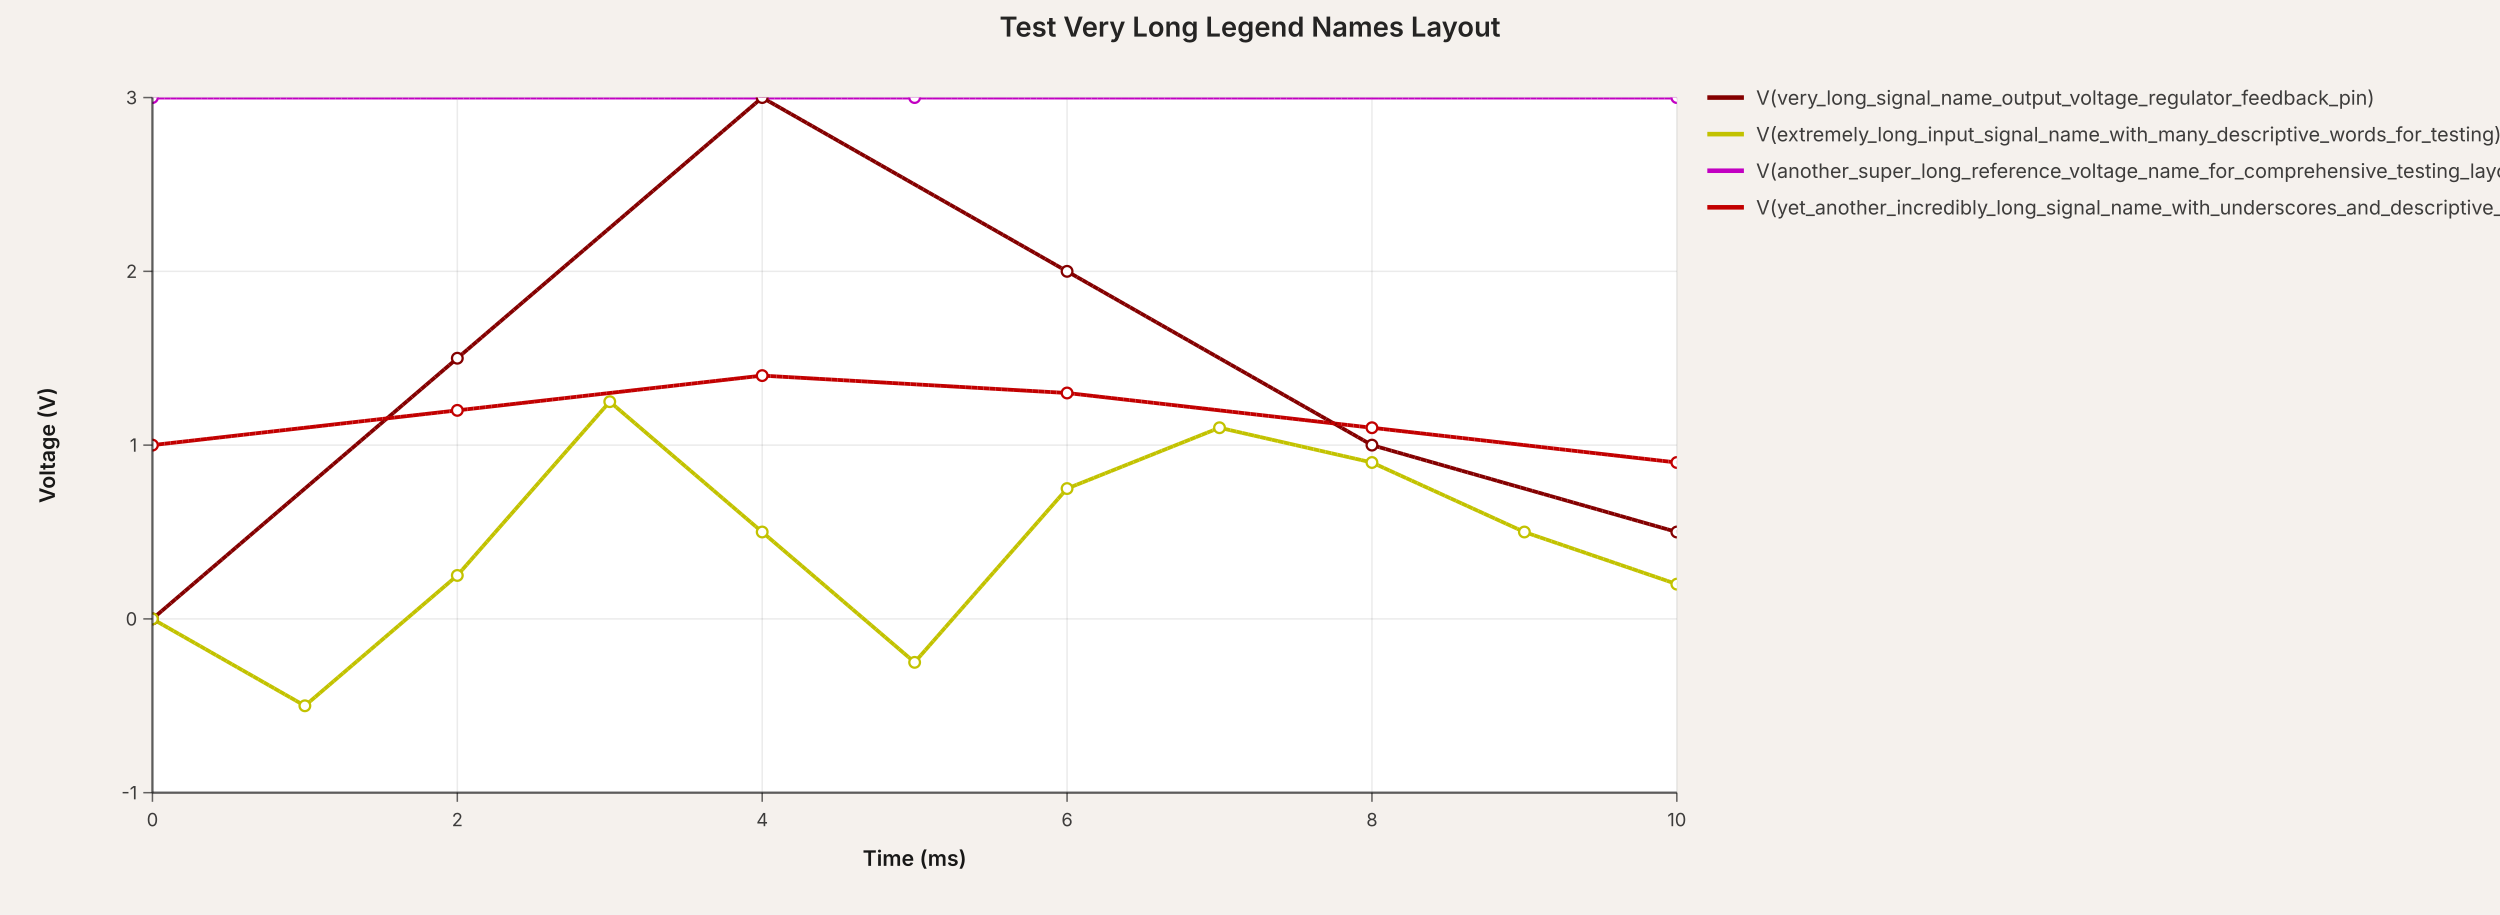
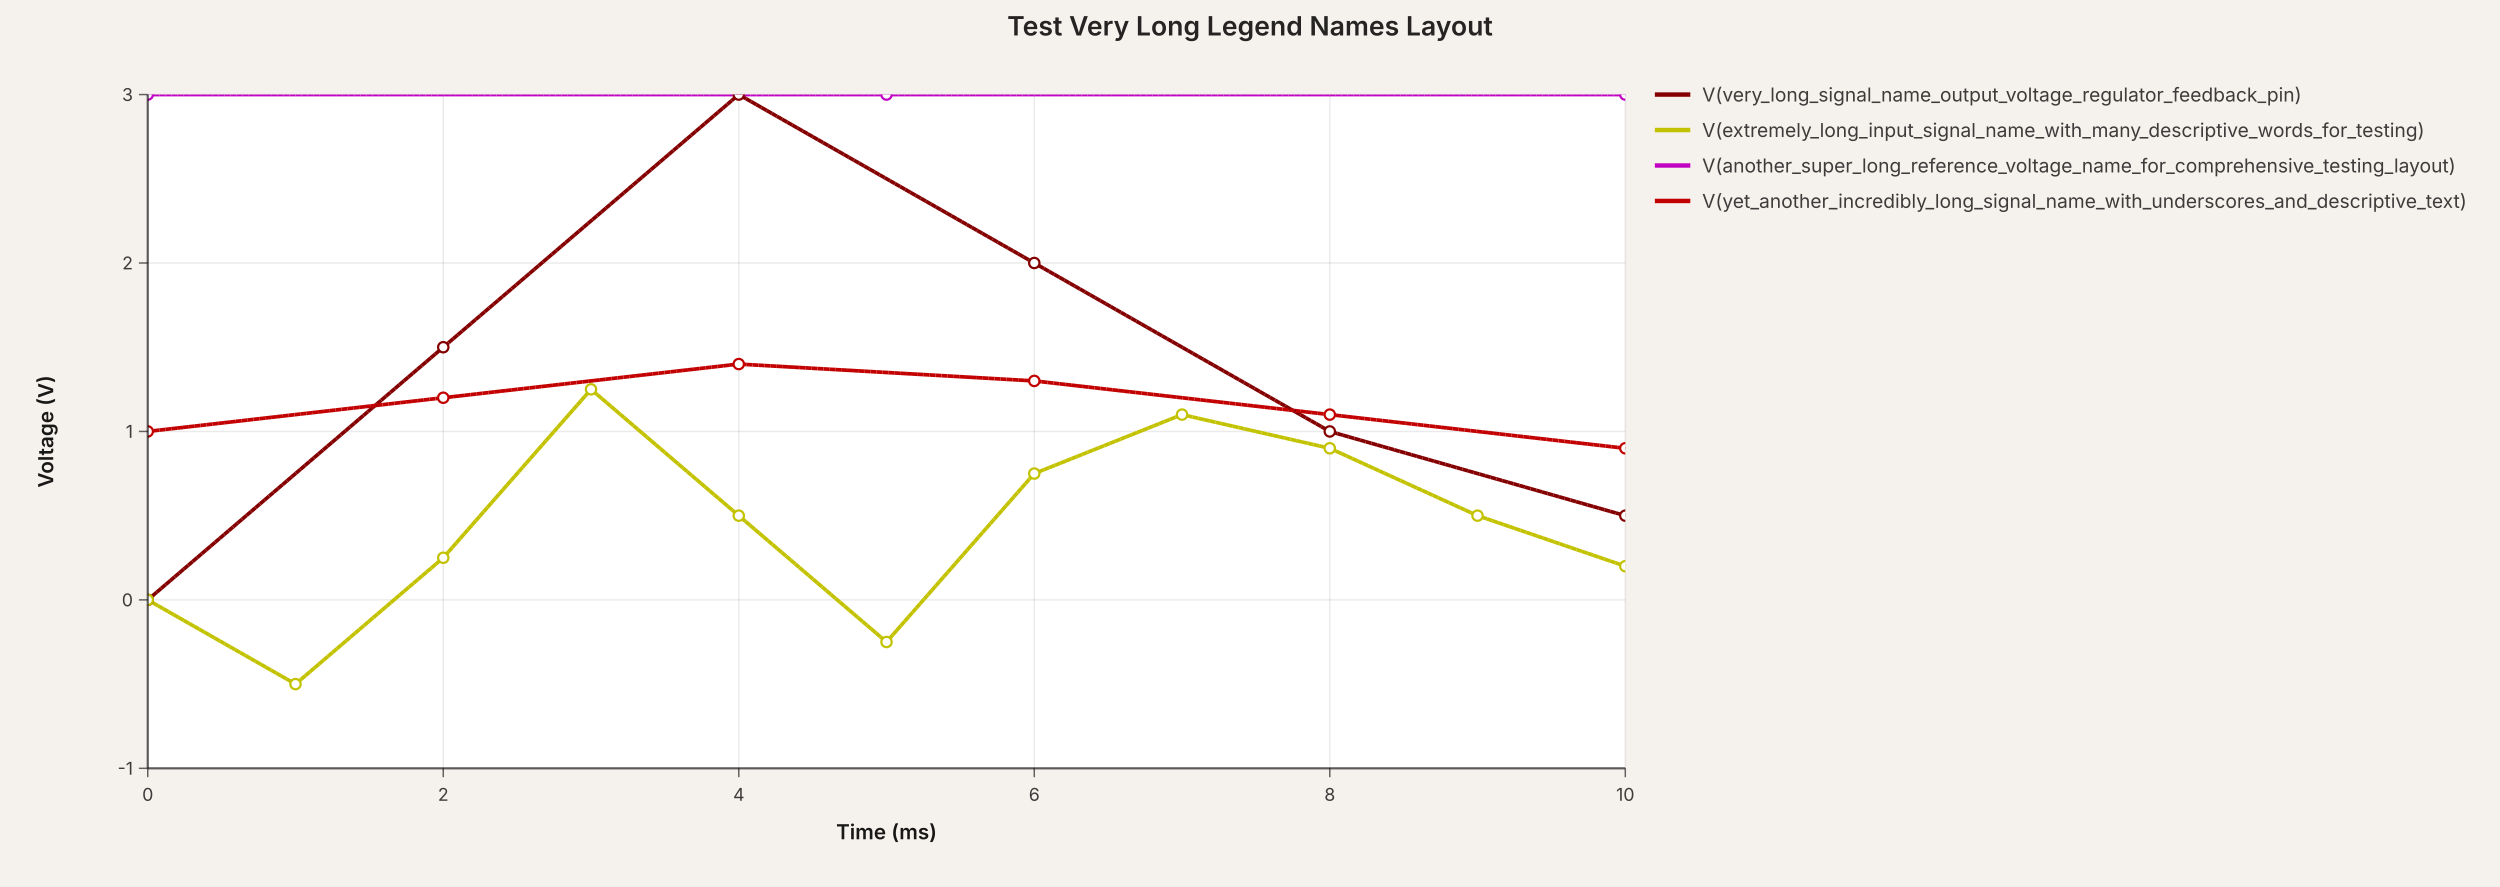
- <svg xmlns="http://www.w3.org/2000/svg" width="1640" height="600" viewBox="0 0 1640 600" data-simulation-experiment-id="exp-long-names" data-simulation-experiment-name="Test Very Long Legend Names Layout">
+ <svg xmlns="http://www.w3.org/2000/svg" width="1692" height="600" viewBox="0 0 1692 600" data-simulation-experiment-id="exp-long-names" data-simulation-experiment-name="Test Very Long Legend Names Layout">
  <style>
:root { color-scheme: light; }
svg { font-family: 'Inter', 'Helvetica Neue', Arial, sans-serif; }
.background { fill: rgb(245, 241, 237); }
.plot-background { fill: #ffffff; }
.grid-line { stroke: rgba(0, 0, 0, 0.08); stroke-width: 1; }
.axis { stroke: rgba(0, 0, 0, 0.6); stroke-width: 1.5; }
.axis-tick { stroke: rgba(0, 0, 0, 0.6); stroke-width: 1; }
.axis-label { fill: rgba(0, 0, 0, 0.75); font-size: 12px; }
.axis-title { fill: rgba(0, 0, 0, 0.9); font-size: 14px; font-weight: 600; }
.legend-label { fill: rgba(0, 0, 0, 0.75); font-size: 13px; }
.legend-line { stroke-width: 3; }
.simulation-line { fill: none; stroke-width: 2.5; }
.simulation-point { stroke-width: 1.5; fill: #ffffff; }
.chart-title { fill: rgba(0, 0, 0, 0.85); font-size: 18px; font-weight: 600; }
</style>
-   <rect class="background" x="0" y="0" width="1640" height="600" />
+   <rect class="background" x="0" y="0" width="1692" height="600" />
  <defs>
    <clipPath id="simulation-graph-exp-long-names">
      <rect x="100" y="64" width="1000" height="456" />
    </clipPath>
  </defs>
  <rect class="plot-background" x="100" y="64" width="1000" height="456" />
  <g class="grid">
    <line class="grid-line grid-line-x" x1="100" y1="64" x2="100" y2="520" />
    <line class="grid-line grid-line-x" x1="300" y1="64" x2="300" y2="520" />
    <line class="grid-line grid-line-x" x1="500" y1="64" x2="500" y2="520" />
    <line class="grid-line grid-line-x" x1="700" y1="64" x2="700" y2="520" />
    <line class="grid-line grid-line-x" x1="900" y1="64" x2="900" y2="520" />
    <line class="grid-line grid-line-x" x1="1100" y1="64" x2="1100" y2="520" />
    <line class="grid-line grid-line-y" x1="100" y1="520" x2="1100" y2="520" />
    <line class="grid-line grid-line-y" x1="100" y1="406" x2="1100" y2="406" />
    <line class="grid-line grid-line-y" x1="100" y1="292" x2="1100" y2="292" />
    <line class="grid-line grid-line-y" x1="100" y1="178" x2="1100" y2="178" />
    <line class="grid-line grid-line-y" x1="100" y1="64" x2="1100" y2="64" />
  </g>
  <g class="data-series">
    <path class="simulation-line" d="M 100 406 L 300 235 L 500 64 L 700 178 L 900 292 L 1100 349" stroke="rgb(132, 0, 0)" clip-path="url(#simulation-graph-exp-long-names)" data-simulation-transient-voltage-graph-id="graph-1" data-simulation-voltage-probe-id="vp-1" stroke-dasharray="4 8" stroke-dashoffset="0" />
    <path class="simulation-line" d="M 100 406 L 200 463 L 300 377.5 L 400 263.5 L 500 349 L 600 434.5 L 700 320.5 L 800 280.6 L 900 303.4 L 1000 349 L 1100 383.2" stroke="rgb(194, 194, 0)" clip-path="url(#simulation-graph-exp-long-names)" data-simulation-transient-voltage-graph-id="graph-2" data-simulation-voltage-probe-id="vp-2" stroke-dasharray="4 8" stroke-dashoffset="4" />
    <path class="simulation-line" d="M 100 64 L 600 64 L 1100 64" stroke="rgb(194, 0, 194)" clip-path="url(#simulation-graph-exp-long-names)" data-simulation-transient-voltage-graph-id="graph-3" stroke-dasharray="4 8" stroke-dashoffset="8" />
    <path class="simulation-line" d="M 100 292 L 300 269.2 L 500 246.4 L 700 257.8 L 900 280.6 L 1100 303.4" stroke="rgb(194, 0, 0)" clip-path="url(#simulation-graph-exp-long-names)" data-simulation-transient-voltage-graph-id="graph-4" stroke-dasharray="4 8" stroke-dashoffset="0" />
    <path class="simulation-line" d="M 100 406 L 300 235 L 500 64 L 700 178 L 900 292 L 1100 349" stroke="rgb(132, 0, 0)" clip-path="url(#simulation-graph-exp-long-names)" data-simulation-transient-voltage-graph-id="graph-1" data-simulation-voltage-probe-id="vp-1" stroke-dasharray="4 8" stroke-dashoffset="4" />
    <path class="simulation-line" d="M 100 406 L 200 463 L 300 377.5 L 400 263.5 L 500 349 L 600 434.5 L 700 320.5 L 800 280.6 L 900 303.4 L 1000 349 L 1100 383.2" stroke="rgb(194, 194, 0)" clip-path="url(#simulation-graph-exp-long-names)" data-simulation-transient-voltage-graph-id="graph-2" data-simulation-voltage-probe-id="vp-2" stroke-dasharray="4 8" stroke-dashoffset="8" />
    <path class="simulation-line" d="M 100 64 L 600 64 L 1100 64" stroke="rgb(194, 0, 194)" clip-path="url(#simulation-graph-exp-long-names)" data-simulation-transient-voltage-graph-id="graph-3" stroke-dasharray="4 8" stroke-dashoffset="0" />
    <path class="simulation-line" d="M 100 292 L 300 269.2 L 500 246.4 L 700 257.8 L 900 280.6 L 1100 303.4" stroke="rgb(194, 0, 0)" clip-path="url(#simulation-graph-exp-long-names)" data-simulation-transient-voltage-graph-id="graph-4" stroke-dasharray="4 8" stroke-dashoffset="4" />
    <path class="simulation-line" d="M 100 406 L 300 235 L 500 64 L 700 178 L 900 292 L 1100 349" stroke="rgb(132, 0, 0)" clip-path="url(#simulation-graph-exp-long-names)" data-simulation-transient-voltage-graph-id="graph-1" data-simulation-voltage-probe-id="vp-1" stroke-dasharray="4 8" stroke-dashoffset="8" />
    <path class="simulation-line" d="M 100 406 L 200 463 L 300 377.5 L 400 263.5 L 500 349 L 600 434.5 L 700 320.5 L 800 280.6 L 900 303.4 L 1000 349 L 1100 383.2" stroke="rgb(194, 194, 0)" clip-path="url(#simulation-graph-exp-long-names)" data-simulation-transient-voltage-graph-id="graph-2" data-simulation-voltage-probe-id="vp-2" stroke-dasharray="4 8" stroke-dashoffset="0" />
    <path class="simulation-line" d="M 100 64 L 600 64 L 1100 64" stroke="rgb(194, 0, 194)" clip-path="url(#simulation-graph-exp-long-names)" data-simulation-transient-voltage-graph-id="graph-3" stroke-dasharray="4 8" stroke-dashoffset="4" />
    <path class="simulation-line" d="M 100 292 L 300 269.2 L 500 246.4 L 700 257.8 L 900 280.6 L 1100 303.4" stroke="rgb(194, 0, 0)" clip-path="url(#simulation-graph-exp-long-names)" data-simulation-transient-voltage-graph-id="graph-4" stroke-dasharray="4 8" stroke-dashoffset="8" />
    <circle class="simulation-point" cx="100" cy="406" r="3.5" stroke="rgb(132, 0, 0)" fill="#ffffff" clip-path="url(#simulation-graph-exp-long-names)" />
    <circle class="simulation-point" cx="300" cy="235" r="3.5" stroke="rgb(132, 0, 0)" fill="#ffffff" clip-path="url(#simulation-graph-exp-long-names)" />
    <circle class="simulation-point" cx="500" cy="64" r="3.5" stroke="rgb(132, 0, 0)" fill="#ffffff" clip-path="url(#simulation-graph-exp-long-names)" />
    <circle class="simulation-point" cx="700" cy="178" r="3.5" stroke="rgb(132, 0, 0)" fill="#ffffff" clip-path="url(#simulation-graph-exp-long-names)" />
    <circle class="simulation-point" cx="900" cy="292" r="3.5" stroke="rgb(132, 0, 0)" fill="#ffffff" clip-path="url(#simulation-graph-exp-long-names)" />
    <circle class="simulation-point" cx="1100" cy="349" r="3.5" stroke="rgb(132, 0, 0)" fill="#ffffff" clip-path="url(#simulation-graph-exp-long-names)" />
    <circle class="simulation-point" cx="100" cy="406" r="3.5" stroke="rgb(194, 194, 0)" fill="#ffffff" clip-path="url(#simulation-graph-exp-long-names)" />
    <circle class="simulation-point" cx="200" cy="463" r="3.5" stroke="rgb(194, 194, 0)" fill="#ffffff" clip-path="url(#simulation-graph-exp-long-names)" />
    <circle class="simulation-point" cx="300" cy="377.5" r="3.5" stroke="rgb(194, 194, 0)" fill="#ffffff" clip-path="url(#simulation-graph-exp-long-names)" />
    <circle class="simulation-point" cx="400" cy="263.5" r="3.5" stroke="rgb(194, 194, 0)" fill="#ffffff" clip-path="url(#simulation-graph-exp-long-names)" />
    <circle class="simulation-point" cx="500" cy="349" r="3.5" stroke="rgb(194, 194, 0)" fill="#ffffff" clip-path="url(#simulation-graph-exp-long-names)" />
    <circle class="simulation-point" cx="600" cy="434.5" r="3.5" stroke="rgb(194, 194, 0)" fill="#ffffff" clip-path="url(#simulation-graph-exp-long-names)" />
    <circle class="simulation-point" cx="700" cy="320.5" r="3.5" stroke="rgb(194, 194, 0)" fill="#ffffff" clip-path="url(#simulation-graph-exp-long-names)" />
    <circle class="simulation-point" cx="800" cy="280.6" r="3.5" stroke="rgb(194, 194, 0)" fill="#ffffff" clip-path="url(#simulation-graph-exp-long-names)" />
    <circle class="simulation-point" cx="900" cy="303.4" r="3.5" stroke="rgb(194, 194, 0)" fill="#ffffff" clip-path="url(#simulation-graph-exp-long-names)" />
    <circle class="simulation-point" cx="1000" cy="349" r="3.5" stroke="rgb(194, 194, 0)" fill="#ffffff" clip-path="url(#simulation-graph-exp-long-names)" />
    <circle class="simulation-point" cx="1100" cy="383.2" r="3.5" stroke="rgb(194, 194, 0)" fill="#ffffff" clip-path="url(#simulation-graph-exp-long-names)" />
    <circle class="simulation-point" cx="100" cy="64" r="3.5" stroke="rgb(194, 0, 194)" fill="#ffffff" clip-path="url(#simulation-graph-exp-long-names)" />
    <circle class="simulation-point" cx="600" cy="64" r="3.5" stroke="rgb(194, 0, 194)" fill="#ffffff" clip-path="url(#simulation-graph-exp-long-names)" />
    <circle class="simulation-point" cx="1100" cy="64" r="3.5" stroke="rgb(194, 0, 194)" fill="#ffffff" clip-path="url(#simulation-graph-exp-long-names)" />
    <circle class="simulation-point" cx="100" cy="292" r="3.5" stroke="rgb(194, 0, 0)" fill="#ffffff" clip-path="url(#simulation-graph-exp-long-names)" />
    <circle class="simulation-point" cx="300" cy="269.2" r="3.5" stroke="rgb(194, 0, 0)" fill="#ffffff" clip-path="url(#simulation-graph-exp-long-names)" />
    <circle class="simulation-point" cx="500" cy="246.4" r="3.5" stroke="rgb(194, 0, 0)" fill="#ffffff" clip-path="url(#simulation-graph-exp-long-names)" />
    <circle class="simulation-point" cx="700" cy="257.8" r="3.5" stroke="rgb(194, 0, 0)" fill="#ffffff" clip-path="url(#simulation-graph-exp-long-names)" />
    <circle class="simulation-point" cx="900" cy="280.6" r="3.5" stroke="rgb(194, 0, 0)" fill="#ffffff" clip-path="url(#simulation-graph-exp-long-names)" />
    <circle class="simulation-point" cx="1100" cy="303.4" r="3.5" stroke="rgb(194, 0, 0)" fill="#ffffff" clip-path="url(#simulation-graph-exp-long-names)" />
  </g>
  <g class="axes">
    <line class="axis axis-x" x1="100" y1="520" x2="1100" y2="520" />
    <line class="axis axis-y" x1="100" y1="64" x2="100" y2="520" />
    <line class="axis-tick axis-tick-x" x1="100" y1="520" x2="100" y2="526" />
    <text class="axis-label axis-label-x" x="100" y="542" text-anchor="middle">0</text>
    <line class="axis-tick axis-tick-x" x1="300" y1="520" x2="300" y2="526" />
    <text class="axis-label axis-label-x" x="300" y="542" text-anchor="middle">2</text>
    <line class="axis-tick axis-tick-x" x1="500" y1="520" x2="500" y2="526" />
    <text class="axis-label axis-label-x" x="500" y="542" text-anchor="middle">4</text>
    <line class="axis-tick axis-tick-x" x1="700" y1="520" x2="700" y2="526" />
    <text class="axis-label axis-label-x" x="700" y="542" text-anchor="middle">6</text>
    <line class="axis-tick axis-tick-x" x1="900" y1="520" x2="900" y2="526" />
    <text class="axis-label axis-label-x" x="900" y="542" text-anchor="middle">8</text>
    <line class="axis-tick axis-tick-x" x1="1100" y1="520" x2="1100" y2="526" />
    <text class="axis-label axis-label-x" x="1100" y="542" text-anchor="middle">10</text>
    <line class="axis-tick axis-tick-y" x1="94" y1="520" x2="100" y2="520" />
    <text class="axis-label axis-label-y" x="90" y="520" text-anchor="end" dominant-baseline="middle">-1</text>
    <line class="axis-tick axis-tick-y" x1="94" y1="406" x2="100" y2="406" />
    <text class="axis-label axis-label-y" x="90" y="406" text-anchor="end" dominant-baseline="middle">0</text>
    <line class="axis-tick axis-tick-y" x1="94" y1="292" x2="100" y2="292" />
    <text class="axis-label axis-label-y" x="90" y="292" text-anchor="end" dominant-baseline="middle">1</text>
    <line class="axis-tick axis-tick-y" x1="94" y1="178" x2="100" y2="178" />
    <text class="axis-label axis-label-y" x="90" y="178" text-anchor="end" dominant-baseline="middle">2</text>
    <line class="axis-tick axis-tick-y" x1="94" y1="64" x2="100" y2="64" />
    <text class="axis-label axis-label-y" x="90" y="64" text-anchor="end" dominant-baseline="middle">3</text>
    <text class="axis-title axis-title-x" x="600" y="568" text-anchor="middle">Time (ms)</text>
    <text class="axis-title axis-title-y" x="36" y="292" transform="rotate(-90 36 292)" text-anchor="middle">Voltage (V)</text>
  </g>
  <g class="legend">
    <g class="legend-item" transform="translate(1120 64)">
      <line class="legend-line" x1="0" y1="0" x2="24" y2="0" stroke="rgb(132, 0, 0)" />
      <text class="legend-label" x="32" y="0" dominant-baseline="middle">V(very_long_signal_name_output_voltage_regulator_feedback_pin)</text>
    </g>
    <g class="legend-item" transform="translate(1120 88)">
      <line class="legend-line" x1="0" y1="0" x2="24" y2="0" stroke="rgb(194, 194, 0)" />
      <text class="legend-label" x="32" y="0" dominant-baseline="middle">V(extremely_long_input_signal_name_with_many_descriptive_words_for_testing)</text>
    </g>
    <g class="legend-item" transform="translate(1120 112)">
      <line class="legend-line" x1="0" y1="0" x2="24" y2="0" stroke="rgb(194, 0, 194)" />
      <text class="legend-label" x="32" y="0" dominant-baseline="middle">V(another_super_long_reference_voltage_name_for_comprehensive_testing_layout)</text>
    </g>
    <g class="legend-item" transform="translate(1120 136)">
      <line class="legend-line" x1="0" y1="0" x2="24" y2="0" stroke="rgb(194, 0, 0)" />
      <text class="legend-label" x="32" y="0" dominant-baseline="middle">V(yet_another_incredibly_long_signal_name_with_underscores_and_descriptive_text)</text>
    </g>
  </g>
-   <text class="chart-title" x="820" y="24" text-anchor="middle">Test Very Long Legend Names Layout</text>
+   <text class="chart-title" x="846" y="24" text-anchor="middle">Test Very Long Legend Names Layout</text>
</svg>
